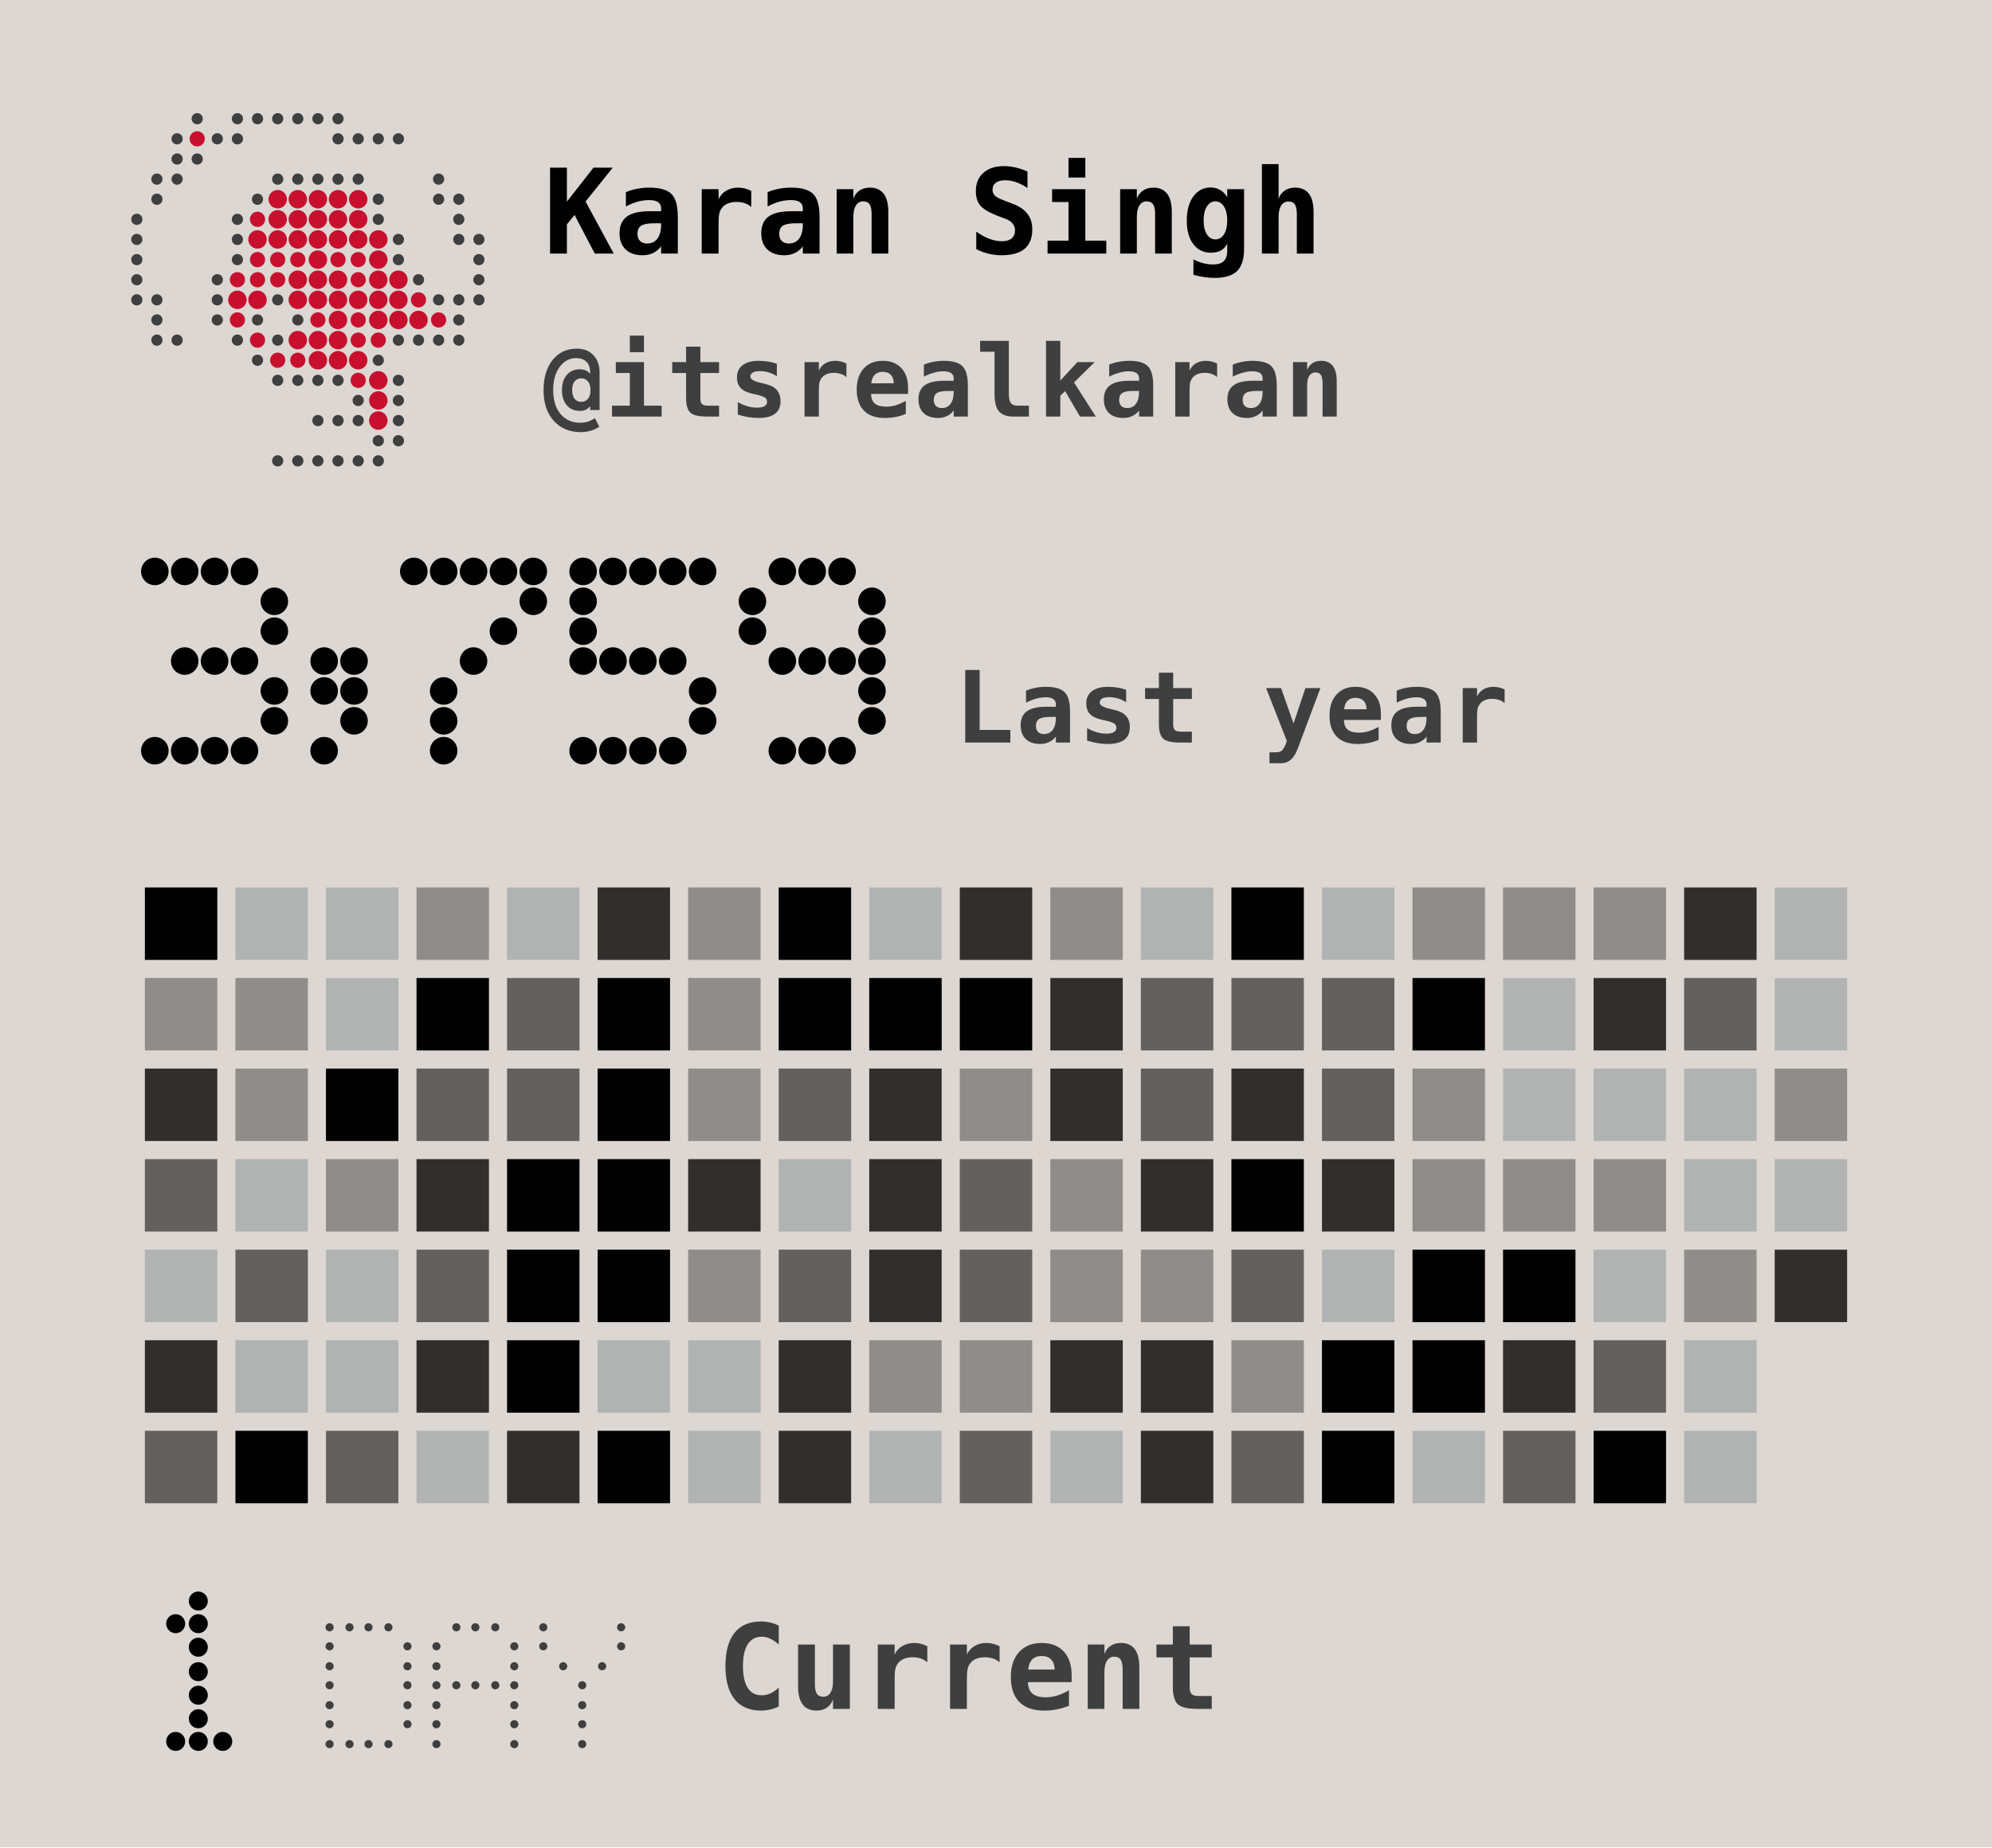
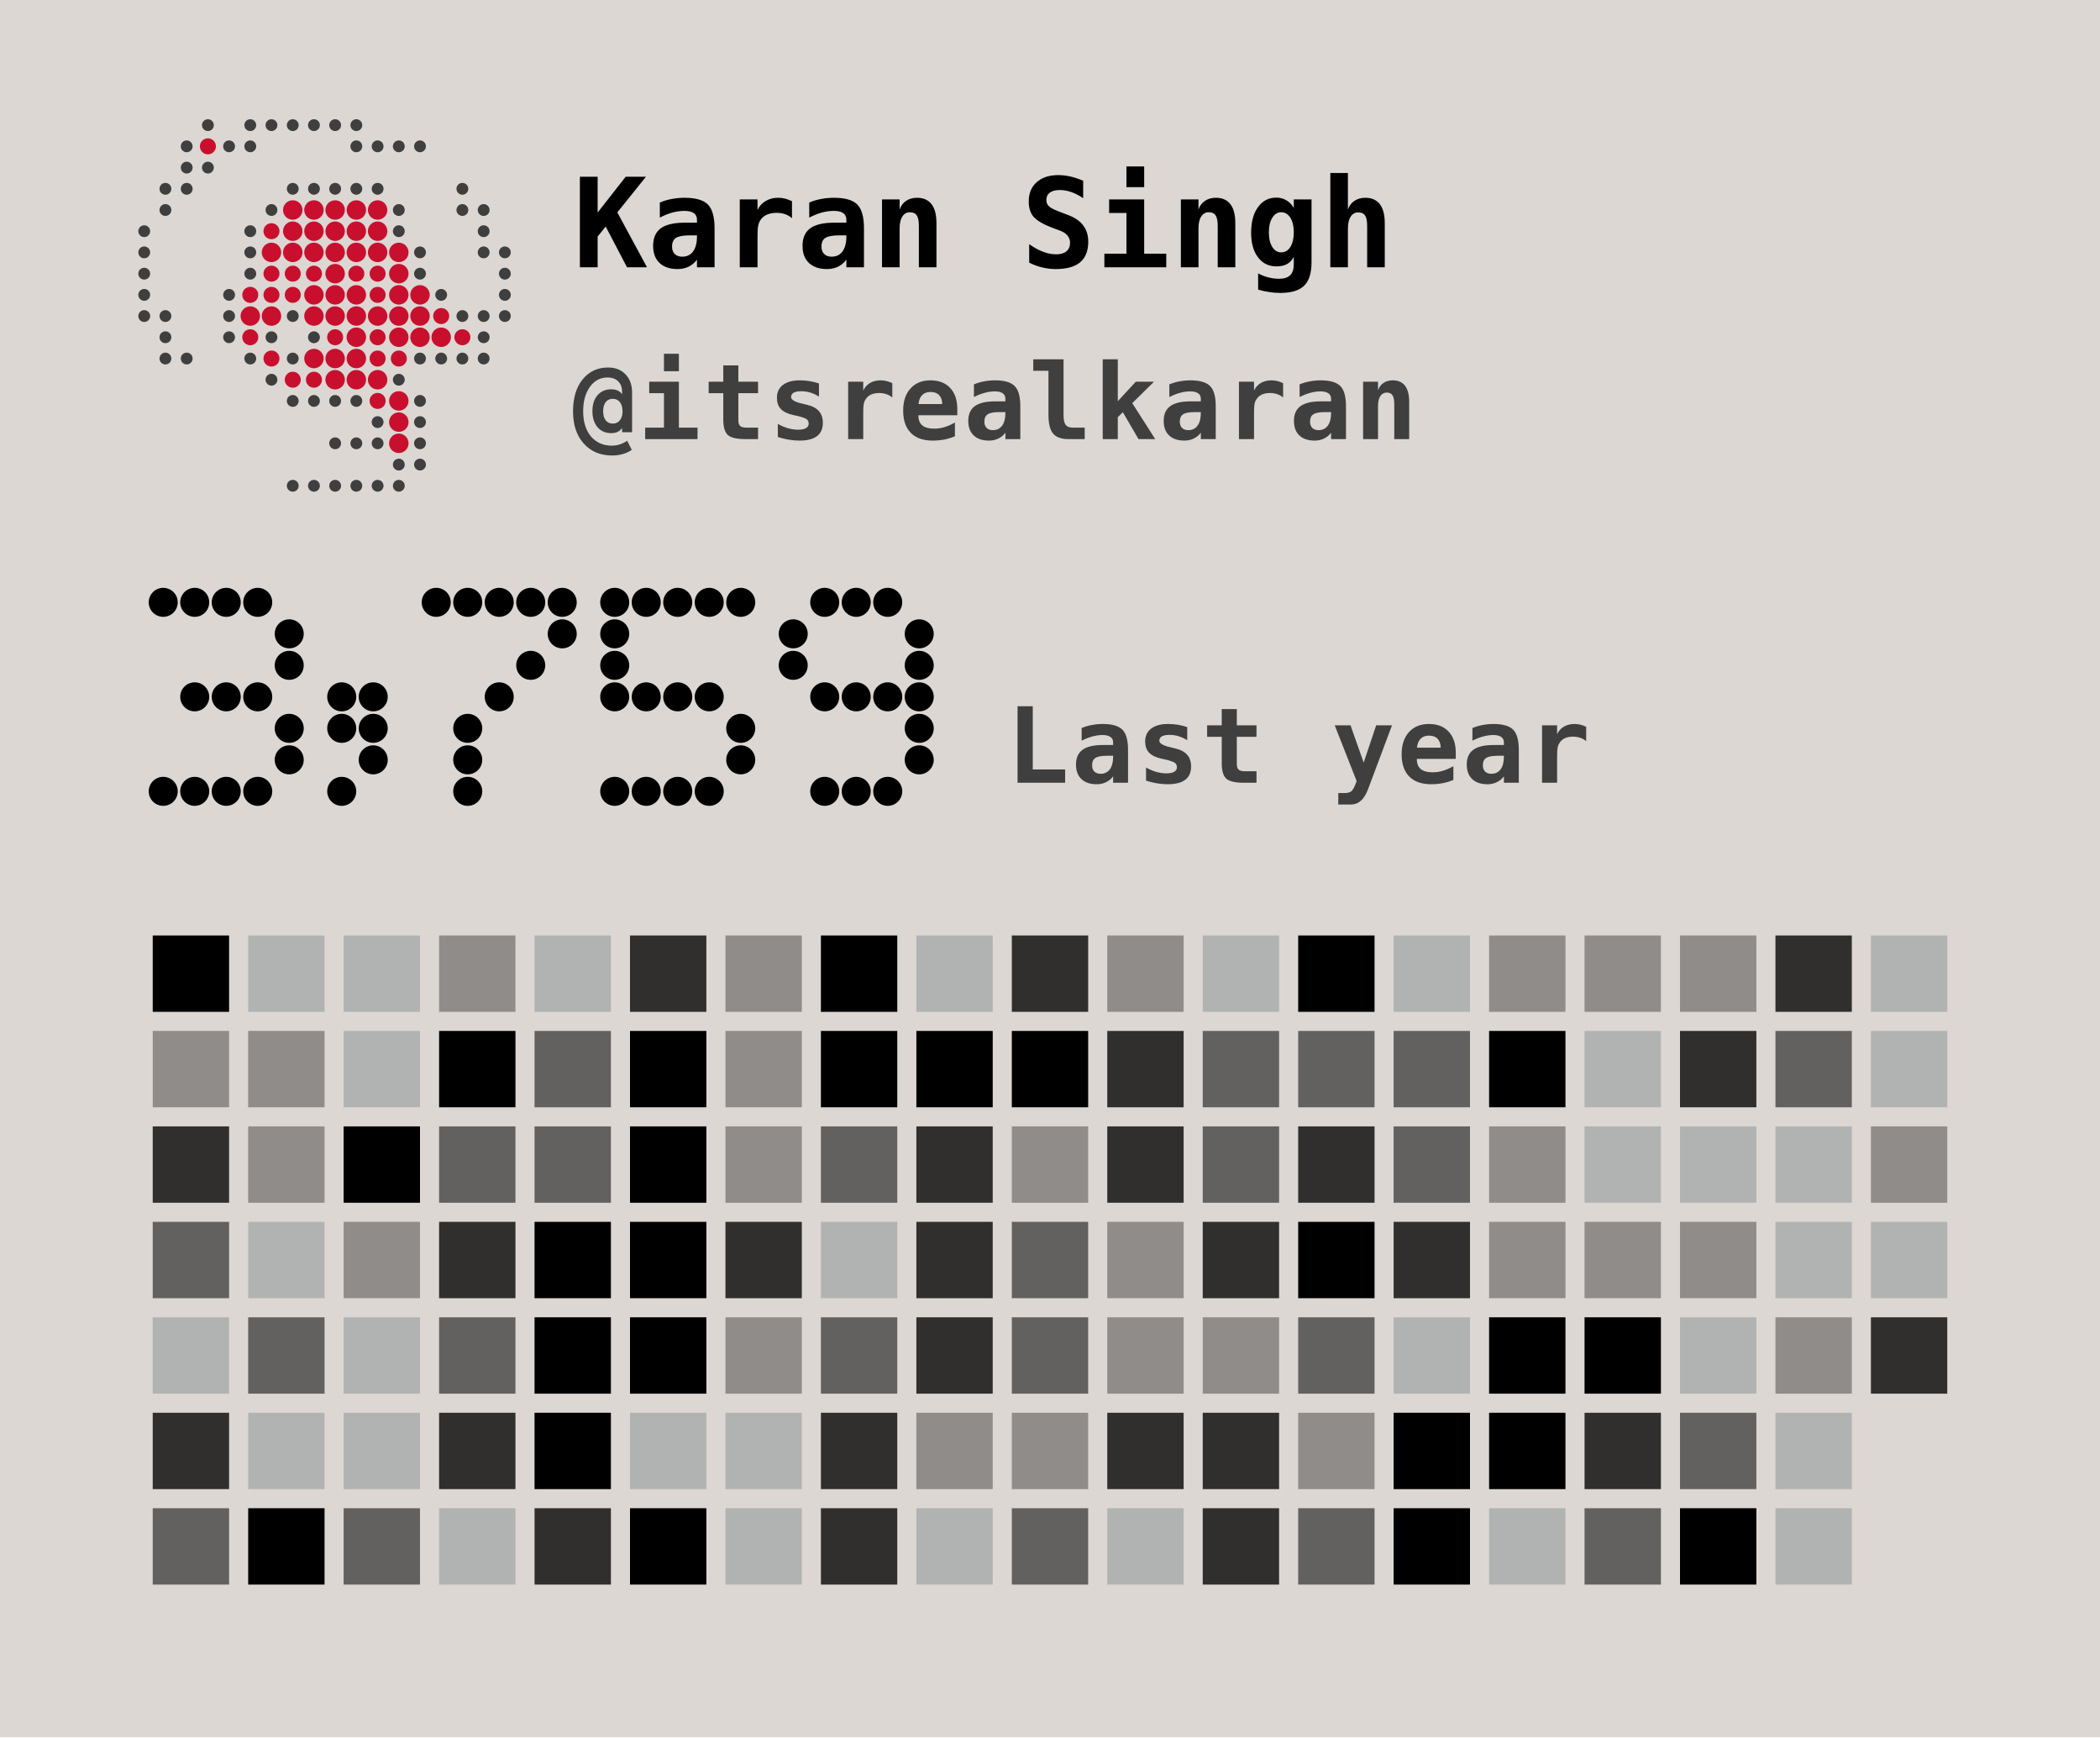
- <svg xmlns="http://www.w3.org/2000/svg" width="220" height="204" viewBox="0 0 220 204" role="img">
-   <rect width="220" height="204" fill="#DCD7D2" />
+ <svg xmlns="http://www.w3.org/2000/svg" width="220" height="182" viewBox="0 0 220 182" role="img">
+   <rect width="220" height="182" fill="#DCD7D2" />
  <rect x="14" y="14" width="0" height="0" fill="#C8102E" />
  <circle cx="21.78" cy="13.11" r="0.62" fill="#3F3F3F" />
  <circle cx="26.22" cy="13.11" r="0.62" fill="#3F3F3F" />
  <circle cx="28.44" cy="13.11" r="0.62" fill="#3F3F3F" />
  <circle cx="30.67" cy="13.11" r="0.62" fill="#3F3F3F" />
  <circle cx="32.89" cy="13.11" r="0.62" fill="#3F3F3F" />
  <circle cx="35.11" cy="13.11" r="0.62" fill="#3F3F3F" />
  <circle cx="37.33" cy="13.11" r="0.62" fill="#3F3F3F" />
  <circle cx="19.56" cy="15.33" r="0.62" fill="#3F3F3F" />
  <circle cx="21.78" cy="15.33" r="0.84" fill="#C8102E" />
  <circle cx="24.00" cy="15.33" r="0.62" fill="#3F3F3F" />
  <circle cx="26.22" cy="15.33" r="0.62" fill="#3F3F3F" />
  <circle cx="37.33" cy="15.33" r="0.62" fill="#3F3F3F" />
  <circle cx="39.56" cy="15.33" r="0.62" fill="#3F3F3F" />
  <circle cx="41.78" cy="15.33" r="0.62" fill="#3F3F3F" />
  <circle cx="44.00" cy="15.33" r="0.62" fill="#3F3F3F" />
  <circle cx="19.56" cy="17.56" r="0.62" fill="#3F3F3F" />
  <circle cx="21.78" cy="17.56" r="0.62" fill="#3F3F3F" />
  <circle cx="17.33" cy="19.78" r="0.62" fill="#3F3F3F" />
  <circle cx="19.56" cy="19.78" r="0.62" fill="#3F3F3F" />
  <circle cx="30.67" cy="19.78" r="0.62" fill="#3F3F3F" />
  <circle cx="32.89" cy="19.78" r="0.62" fill="#3F3F3F" />
  <circle cx="35.11" cy="19.78" r="0.62" fill="#3F3F3F" />
  <circle cx="37.33" cy="19.78" r="0.62" fill="#3F3F3F" />
  <circle cx="39.56" cy="19.78" r="0.62" fill="#3F3F3F" />
  <circle cx="48.44" cy="19.78" r="0.62" fill="#3F3F3F" />
  <circle cx="17.33" cy="22.00" r="0.62" fill="#3F3F3F" />
  <circle cx="28.44" cy="22.00" r="0.62" fill="#3F3F3F" />
  <circle cx="30.67" cy="22.00" r="1.02" fill="#C8102E" />
  <circle cx="32.89" cy="22.00" r="1.02" fill="#C8102E" />
  <circle cx="35.11" cy="22.00" r="1.02" fill="#C8102E" />
  <circle cx="37.33" cy="22.00" r="1.02" fill="#C8102E" />
  <circle cx="39.56" cy="22.00" r="1.02" fill="#C8102E" />
  <circle cx="41.78" cy="22.00" r="0.62" fill="#3F3F3F" />
  <circle cx="48.44" cy="22.00" r="0.62" fill="#3F3F3F" />
  <circle cx="50.67" cy="22.00" r="0.62" fill="#3F3F3F" />
  <circle cx="15.11" cy="24.22" r="0.62" fill="#3F3F3F" />
  <circle cx="26.22" cy="24.22" r="0.62" fill="#3F3F3F" />
  <circle cx="28.44" cy="24.22" r="0.84" fill="#C8102E" />
  <circle cx="30.67" cy="24.22" r="1.02" fill="#C8102E" />
  <circle cx="32.89" cy="24.22" r="1.02" fill="#C8102E" />
  <circle cx="35.11" cy="24.22" r="1.02" fill="#C8102E" />
  <circle cx="37.33" cy="24.22" r="1.02" fill="#C8102E" />
  <circle cx="39.56" cy="24.22" r="1.02" fill="#C8102E" />
  <circle cx="41.78" cy="24.22" r="0.62" fill="#3F3F3F" />
  <circle cx="50.67" cy="24.22" r="0.62" fill="#3F3F3F" />
  <circle cx="15.11" cy="26.44" r="0.62" fill="#3F3F3F" />
  <circle cx="26.22" cy="26.44" r="0.62" fill="#3F3F3F" />
  <circle cx="28.44" cy="26.44" r="1.02" fill="#C8102E" />
  <circle cx="30.67" cy="26.44" r="1.02" fill="#C8102E" />
  <circle cx="32.89" cy="26.44" r="1.02" fill="#C8102E" />
  <circle cx="35.11" cy="26.44" r="1.02" fill="#C8102E" />
  <circle cx="37.33" cy="26.44" r="1.02" fill="#C8102E" />
  <circle cx="39.56" cy="26.44" r="1.02" fill="#C8102E" />
  <circle cx="41.78" cy="26.44" r="1.02" fill="#C8102E" />
  <circle cx="44.00" cy="26.44" r="0.62" fill="#3F3F3F" />
  <circle cx="50.67" cy="26.44" r="0.62" fill="#3F3F3F" />
  <circle cx="52.89" cy="26.44" r="0.62" fill="#3F3F3F" />
  <circle cx="15.11" cy="28.67" r="0.62" fill="#3F3F3F" />
  <circle cx="26.22" cy="28.67" r="0.62" fill="#3F3F3F" />
  <circle cx="28.44" cy="28.67" r="0.84" fill="#C8102E" />
  <circle cx="30.67" cy="28.67" r="0.84" fill="#C8102E" />
  <circle cx="32.89" cy="28.67" r="0.84" fill="#C8102E" />
  <circle cx="35.11" cy="28.67" r="1.02" fill="#C8102E" />
  <circle cx="37.33" cy="28.67" r="0.84" fill="#C8102E" />
  <circle cx="39.56" cy="28.67" r="0.84" fill="#C8102E" />
  <circle cx="41.78" cy="28.67" r="1.02" fill="#C8102E" />
  <circle cx="44.00" cy="28.67" r="0.62" fill="#3F3F3F" />
  <circle cx="52.89" cy="28.67" r="0.62" fill="#3F3F3F" />
  <circle cx="15.11" cy="30.89" r="0.62" fill="#3F3F3F" />
  <circle cx="24.00" cy="30.89" r="0.62" fill="#3F3F3F" />
  <circle cx="26.22" cy="30.89" r="0.84" fill="#C8102E" />
  <circle cx="28.44" cy="30.89" r="0.84" fill="#C8102E" />
  <circle cx="30.67" cy="30.89" r="0.84" fill="#C8102E" />
  <circle cx="32.89" cy="30.89" r="1.02" fill="#C8102E" />
  <circle cx="35.11" cy="30.89" r="1.02" fill="#C8102E" />
  <circle cx="37.33" cy="30.89" r="1.02" fill="#C8102E" />
  <circle cx="39.56" cy="30.89" r="0.84" fill="#C8102E" />
  <circle cx="41.78" cy="30.89" r="1.02" fill="#C8102E" />
  <circle cx="44.00" cy="30.89" r="1.02" fill="#C8102E" />
  <circle cx="46.22" cy="30.89" r="0.62" fill="#3F3F3F" />
  <circle cx="52.89" cy="30.89" r="0.62" fill="#3F3F3F" />
  <circle cx="15.11" cy="33.11" r="0.62" fill="#3F3F3F" />
  <circle cx="17.33" cy="33.11" r="0.62" fill="#3F3F3F" />
  <circle cx="24.00" cy="33.11" r="0.62" fill="#3F3F3F" />
  <circle cx="26.22" cy="33.11" r="1.02" fill="#C8102E" />
  <circle cx="28.44" cy="33.11" r="1.02" fill="#C8102E" />
  <circle cx="30.67" cy="33.11" r="0.62" fill="#3F3F3F" />
  <circle cx="32.89" cy="33.11" r="1.02" fill="#C8102E" />
  <circle cx="35.11" cy="33.11" r="1.02" fill="#C8102E" />
  <circle cx="37.33" cy="33.11" r="1.02" fill="#C8102E" />
  <circle cx="39.56" cy="33.11" r="1.02" fill="#C8102E" />
  <circle cx="41.78" cy="33.11" r="1.02" fill="#C8102E" />
  <circle cx="44.00" cy="33.11" r="1.02" fill="#C8102E" />
  <circle cx="46.22" cy="33.11" r="0.84" fill="#C8102E" />
  <circle cx="48.44" cy="33.11" r="0.62" fill="#3F3F3F" />
  <circle cx="50.67" cy="33.11" r="0.62" fill="#3F3F3F" />
  <circle cx="52.89" cy="33.11" r="0.62" fill="#3F3F3F" />
  <circle cx="17.33" cy="35.33" r="0.62" fill="#3F3F3F" />
  <circle cx="24.00" cy="35.33" r="0.62" fill="#3F3F3F" />
  <circle cx="26.22" cy="35.33" r="0.84" fill="#C8102E" />
  <circle cx="28.44" cy="35.33" r="0.62" fill="#3F3F3F" />
  <circle cx="32.89" cy="35.33" r="0.62" fill="#3F3F3F" />
  <circle cx="35.11" cy="35.33" r="0.84" fill="#C8102E" />
  <circle cx="37.33" cy="35.33" r="1.02" fill="#C8102E" />
  <circle cx="39.56" cy="35.33" r="0.84" fill="#C8102E" />
  <circle cx="41.78" cy="35.33" r="1.02" fill="#C8102E" />
  <circle cx="44.00" cy="35.33" r="1.02" fill="#C8102E" />
  <circle cx="46.22" cy="35.33" r="1.02" fill="#C8102E" />
  <circle cx="48.44" cy="35.33" r="0.84" fill="#C8102E" />
  <circle cx="50.67" cy="35.33" r="0.62" fill="#3F3F3F" />
  <circle cx="17.33" cy="37.56" r="0.62" fill="#3F3F3F" />
  <circle cx="19.56" cy="37.56" r="0.62" fill="#3F3F3F" />
  <circle cx="26.22" cy="37.56" r="0.62" fill="#3F3F3F" />
  <circle cx="28.44" cy="37.56" r="0.84" fill="#C8102E" />
  <circle cx="30.67" cy="37.56" r="0.62" fill="#3F3F3F" />
  <circle cx="32.89" cy="37.56" r="1.02" fill="#C8102E" />
  <circle cx="35.11" cy="37.56" r="1.02" fill="#C8102E" />
  <circle cx="37.33" cy="37.56" r="1.02" fill="#C8102E" />
  <circle cx="39.56" cy="37.56" r="0.84" fill="#C8102E" />
  <circle cx="41.78" cy="37.56" r="0.84" fill="#C8102E" />
  <circle cx="44.00" cy="37.56" r="0.62" fill="#3F3F3F" />
  <circle cx="46.22" cy="37.56" r="0.62" fill="#3F3F3F" />
  <circle cx="48.44" cy="37.56" r="0.62" fill="#3F3F3F" />
  <circle cx="50.67" cy="37.56" r="0.62" fill="#3F3F3F" />
  <circle cx="28.44" cy="39.78" r="0.62" fill="#3F3F3F" />
  <circle cx="30.67" cy="39.78" r="0.84" fill="#C8102E" />
  <circle cx="32.89" cy="39.78" r="0.84" fill="#C8102E" />
  <circle cx="35.11" cy="39.78" r="1.02" fill="#C8102E" />
  <circle cx="37.33" cy="39.78" r="1.02" fill="#C8102E" />
  <circle cx="39.56" cy="39.78" r="1.02" fill="#C8102E" />
  <circle cx="41.78" cy="39.78" r="0.62" fill="#3F3F3F" />
  <circle cx="30.67" cy="42.00" r="0.62" fill="#3F3F3F" />
  <circle cx="32.89" cy="42.00" r="0.62" fill="#3F3F3F" />
  <circle cx="35.11" cy="42.00" r="0.62" fill="#3F3F3F" />
  <circle cx="37.33" cy="42.00" r="0.62" fill="#3F3F3F" />
  <circle cx="39.56" cy="42.00" r="0.84" fill="#C8102E" />
  <circle cx="41.78" cy="42.00" r="1.02" fill="#C8102E" />
  <circle cx="44.00" cy="42.00" r="0.62" fill="#3F3F3F" />
  <circle cx="39.56" cy="44.22" r="0.62" fill="#3F3F3F" />
  <circle cx="41.78" cy="44.22" r="1.02" fill="#C8102E" />
  <circle cx="44.00" cy="44.22" r="0.62" fill="#3F3F3F" />
  <circle cx="35.11" cy="46.44" r="0.62" fill="#3F3F3F" />
  <circle cx="37.33" cy="46.44" r="0.62" fill="#3F3F3F" />
  <circle cx="39.56" cy="46.44" r="0.62" fill="#3F3F3F" />
  <circle cx="41.78" cy="46.44" r="1.02" fill="#C8102E" />
  <circle cx="44.00" cy="46.44" r="0.62" fill="#3F3F3F" />
  <circle cx="41.78" cy="48.67" r="0.62" fill="#3F3F3F" />
  <circle cx="44.00" cy="48.67" r="0.62" fill="#3F3F3F" />
  <circle cx="30.67" cy="50.89" r="0.62" fill="#3F3F3F" />
  <circle cx="32.89" cy="50.89" r="0.62" fill="#3F3F3F" />
  <circle cx="35.11" cy="50.89" r="0.62" fill="#3F3F3F" />
  <circle cx="37.33" cy="50.89" r="0.62" fill="#3F3F3F" />
  <circle cx="39.56" cy="50.89" r="0.62" fill="#3F3F3F" />
  <circle cx="41.78" cy="50.89" r="0.62" fill="#3F3F3F" />
  <text x="60" y="28" fill="#000000" text-anchor="start" font-family="ui-monospace, Geist Mono, monospace" font-weight="700" font-size="13" letter-spacing="0" dominant-baseline="auto">Karan Singh</text>
  <text x="60" y="46" fill="#3F3F3F" text-anchor="start" font-family="ui-monospace, Geist Mono, monospace" font-weight="700" font-size="11" letter-spacing="0.2" dominant-baseline="auto">@itsrealkaran</text>
  <circle cx="17.1" cy="63.1" r="1.52" fill="#000000" />
  <circle cx="20.4" cy="63.1" r="1.52" fill="#000000" />
  <circle cx="23.7" cy="63.1" r="1.52" fill="#000000" />
  <circle cx="27.0" cy="63.1" r="1.52" fill="#000000" />
  <circle cx="30.3" cy="66.4" r="1.52" fill="#000000" />
  <circle cx="30.3" cy="69.7" r="1.52" fill="#000000" />
  <circle cx="20.4" cy="73.0" r="1.52" fill="#000000" />
  <circle cx="23.7" cy="73.0" r="1.52" fill="#000000" />
  <circle cx="27.0" cy="73.0" r="1.52" fill="#000000" />
  <circle cx="30.3" cy="76.3" r="1.52" fill="#000000" />
  <circle cx="30.3" cy="79.6" r="1.52" fill="#000000" />
  <circle cx="17.1" cy="82.9" r="1.52" fill="#000000" />
  <circle cx="20.4" cy="82.9" r="1.52" fill="#000000" />
  <circle cx="23.7" cy="82.9" r="1.52" fill="#000000" />
  <circle cx="27.0" cy="82.9" r="1.52" fill="#000000" />
  <circle cx="35.8" cy="73.0" r="1.52" fill="#000000" />
  <circle cx="39.1" cy="73.0" r="1.52" fill="#000000" />
  <circle cx="35.8" cy="76.3" r="1.52" fill="#000000" />
  <circle cx="39.1" cy="76.3" r="1.52" fill="#000000" />
  <circle cx="39.1" cy="79.6" r="1.52" fill="#000000" />
  <circle cx="35.8" cy="82.9" r="1.52" fill="#000000" />
  <circle cx="45.7" cy="63.1" r="1.52" fill="#000000" />
  <circle cx="49.0" cy="63.1" r="1.52" fill="#000000" />
  <circle cx="52.3" cy="63.1" r="1.52" fill="#000000" />
  <circle cx="55.6" cy="63.1" r="1.52" fill="#000000" />
  <circle cx="58.9" cy="63.1" r="1.52" fill="#000000" />
  <circle cx="58.9" cy="66.4" r="1.52" fill="#000000" />
  <circle cx="55.6" cy="69.7" r="1.52" fill="#000000" />
  <circle cx="52.3" cy="73.0" r="1.52" fill="#000000" />
  <circle cx="49.0" cy="76.3" r="1.52" fill="#000000" />
  <circle cx="49.0" cy="79.6" r="1.52" fill="#000000" />
  <circle cx="49.0" cy="82.9" r="1.52" fill="#000000" />
  <circle cx="64.4" cy="63.1" r="1.52" fill="#000000" />
  <circle cx="67.7" cy="63.1" r="1.52" fill="#000000" />
  <circle cx="71.0" cy="63.1" r="1.52" fill="#000000" />
  <circle cx="74.3" cy="63.1" r="1.52" fill="#000000" />
  <circle cx="77.6" cy="63.1" r="1.52" fill="#000000" />
  <circle cx="64.4" cy="66.4" r="1.52" fill="#000000" />
  <circle cx="64.4" cy="69.7" r="1.52" fill="#000000" />
  <circle cx="64.4" cy="73.0" r="1.52" fill="#000000" />
  <circle cx="67.7" cy="73.0" r="1.52" fill="#000000" />
  <circle cx="71.0" cy="73.0" r="1.52" fill="#000000" />
  <circle cx="74.3" cy="73.0" r="1.52" fill="#000000" />
  <circle cx="77.6" cy="76.3" r="1.52" fill="#000000" />
  <circle cx="77.6" cy="79.6" r="1.52" fill="#000000" />
  <circle cx="64.4" cy="82.9" r="1.52" fill="#000000" />
  <circle cx="67.7" cy="82.9" r="1.52" fill="#000000" />
  <circle cx="71.0" cy="82.9" r="1.52" fill="#000000" />
  <circle cx="74.3" cy="82.9" r="1.52" fill="#000000" />
  <circle cx="86.4" cy="63.1" r="1.52" fill="#000000" />
  <circle cx="89.7" cy="63.1" r="1.52" fill="#000000" />
  <circle cx="93.0" cy="63.1" r="1.52" fill="#000000" />
  <circle cx="83.1" cy="66.4" r="1.52" fill="#000000" />
  <circle cx="96.3" cy="66.4" r="1.52" fill="#000000" />
  <circle cx="83.1" cy="69.7" r="1.52" fill="#000000" />
  <circle cx="96.3" cy="69.7" r="1.52" fill="#000000" />
  <circle cx="86.4" cy="73.0" r="1.52" fill="#000000" />
  <circle cx="89.7" cy="73.0" r="1.52" fill="#000000" />
  <circle cx="93.0" cy="73.0" r="1.52" fill="#000000" />
  <circle cx="96.3" cy="73.0" r="1.52" fill="#000000" />
  <circle cx="96.3" cy="76.3" r="1.52" fill="#000000" />
  <circle cx="96.3" cy="79.6" r="1.52" fill="#000000" />
  <circle cx="86.4" cy="82.9" r="1.52" fill="#000000" />
  <circle cx="89.7" cy="82.9" r="1.52" fill="#000000" />
  <circle cx="93.0" cy="82.9" r="1.52" fill="#000000" />
  <text x="105.4" y="82.0" fill="#3F3F3F" text-anchor="start" font-family="ui-monospace, Geist Mono, monospace" font-weight="700" font-size="11" letter-spacing="0.2" dominant-baseline="auto">Last year</text>
  <rect x="16" y="98" width="8" height="8" fill="#000000" />
  <rect x="16" y="108" width="8" height="8" fill="#000000" opacity="0.35" />
  <rect x="16" y="118" width="8" height="8" fill="#000000" opacity="0.78" />
  <rect x="16" y="128" width="8" height="8" fill="#000000" opacity="0.55" />
  <rect x="16" y="138" width="8" height="8" fill="#B1B3B3" />
  <rect x="16" y="148" width="8" height="8" fill="#000000" opacity="0.78" />
  <rect x="16" y="158" width="8" height="8" fill="#000000" opacity="0.55" />
  <rect x="26" y="98" width="8" height="8" fill="#B1B3B3" />
  <rect x="26" y="108" width="8" height="8" fill="#000000" opacity="0.35" />
  <rect x="26" y="118" width="8" height="8" fill="#000000" opacity="0.35" />
  <rect x="26" y="128" width="8" height="8" fill="#B1B3B3" />
  <rect x="26" y="138" width="8" height="8" fill="#000000" opacity="0.55" />
  <rect x="26" y="148" width="8" height="8" fill="#B1B3B3" />
  <rect x="26" y="158" width="8" height="8" fill="#000000" />
  <rect x="36" y="98" width="8" height="8" fill="#B1B3B3" />
  <rect x="36" y="108" width="8" height="8" fill="#B1B3B3" />
  <rect x="36" y="118" width="8" height="8" fill="#000000" />
  <rect x="36" y="128" width="8" height="8" fill="#000000" opacity="0.35" />
  <rect x="36" y="138" width="8" height="8" fill="#B1B3B3" />
  <rect x="36" y="148" width="8" height="8" fill="#B1B3B3" />
  <rect x="36" y="158" width="8" height="8" fill="#000000" opacity="0.55" />
  <rect x="46" y="98" width="8" height="8" fill="#000000" opacity="0.35" />
  <rect x="46" y="108" width="8" height="8" fill="#000000" />
  <rect x="46" y="118" width="8" height="8" fill="#000000" opacity="0.55" />
  <rect x="46" y="128" width="8" height="8" fill="#000000" opacity="0.78" />
  <rect x="46" y="138" width="8" height="8" fill="#000000" opacity="0.55" />
  <rect x="46" y="148" width="8" height="8" fill="#000000" opacity="0.78" />
  <rect x="46" y="158" width="8" height="8" fill="#B1B3B3" />
  <rect x="56" y="98" width="8" height="8" fill="#B1B3B3" />
  <rect x="56" y="108" width="8" height="8" fill="#000000" opacity="0.55" />
  <rect x="56" y="118" width="8" height="8" fill="#000000" opacity="0.55" />
  <rect x="56" y="128" width="8" height="8" fill="#000000" />
  <rect x="56" y="138" width="8" height="8" fill="#000000" />
  <rect x="56" y="148" width="8" height="8" fill="#000000" />
  <rect x="56" y="158" width="8" height="8" fill="#000000" opacity="0.78" />
  <rect x="66" y="98" width="8" height="8" fill="#000000" opacity="0.78" />
  <rect x="66" y="108" width="8" height="8" fill="#000000" />
  <rect x="66" y="118" width="8" height="8" fill="#000000" />
  <rect x="66" y="128" width="8" height="8" fill="#000000" />
  <rect x="66" y="138" width="8" height="8" fill="#000000" />
  <rect x="66" y="148" width="8" height="8" fill="#B1B3B3" />
  <rect x="66" y="158" width="8" height="8" fill="#000000" />
  <rect x="76" y="98" width="8" height="8" fill="#000000" opacity="0.35" />
  <rect x="76" y="108" width="8" height="8" fill="#000000" opacity="0.35" />
  <rect x="76" y="118" width="8" height="8" fill="#000000" opacity="0.35" />
  <rect x="76" y="128" width="8" height="8" fill="#000000" opacity="0.78" />
  <rect x="76" y="138" width="8" height="8" fill="#000000" opacity="0.35" />
  <rect x="76" y="148" width="8" height="8" fill="#B1B3B3" />
  <rect x="76" y="158" width="8" height="8" fill="#B1B3B3" />
  <rect x="86" y="98" width="8" height="8" fill="#000000" />
  <rect x="86" y="108" width="8" height="8" fill="#000000" />
  <rect x="86" y="118" width="8" height="8" fill="#000000" opacity="0.55" />
  <rect x="86" y="128" width="8" height="8" fill="#B1B3B3" />
  <rect x="86" y="138" width="8" height="8" fill="#000000" opacity="0.55" />
  <rect x="86" y="148" width="8" height="8" fill="#000000" opacity="0.78" />
  <rect x="86" y="158" width="8" height="8" fill="#000000" opacity="0.78" />
  <rect x="96" y="98" width="8" height="8" fill="#B1B3B3" />
  <rect x="96" y="108" width="8" height="8" fill="#000000" />
  <rect x="96" y="118" width="8" height="8" fill="#000000" opacity="0.78" />
  <rect x="96" y="128" width="8" height="8" fill="#000000" opacity="0.78" />
  <rect x="96" y="138" width="8" height="8" fill="#000000" opacity="0.78" />
  <rect x="96" y="148" width="8" height="8" fill="#000000" opacity="0.35" />
  <rect x="96" y="158" width="8" height="8" fill="#B1B3B3" />
  <rect x="106" y="98" width="8" height="8" fill="#000000" opacity="0.78" />
  <rect x="106" y="108" width="8" height="8" fill="#000000" />
  <rect x="106" y="118" width="8" height="8" fill="#000000" opacity="0.35" />
  <rect x="106" y="128" width="8" height="8" fill="#000000" opacity="0.55" />
  <rect x="106" y="138" width="8" height="8" fill="#000000" opacity="0.55" />
  <rect x="106" y="148" width="8" height="8" fill="#000000" opacity="0.35" />
  <rect x="106" y="158" width="8" height="8" fill="#000000" opacity="0.55" />
  <rect x="116" y="98" width="8" height="8" fill="#000000" opacity="0.35" />
  <rect x="116" y="108" width="8" height="8" fill="#000000" opacity="0.78" />
  <rect x="116" y="118" width="8" height="8" fill="#000000" opacity="0.78" />
  <rect x="116" y="128" width="8" height="8" fill="#000000" opacity="0.35" />
  <rect x="116" y="138" width="8" height="8" fill="#000000" opacity="0.35" />
  <rect x="116" y="148" width="8" height="8" fill="#000000" opacity="0.78" />
  <rect x="116" y="158" width="8" height="8" fill="#B1B3B3" />
  <rect x="126" y="98" width="8" height="8" fill="#B1B3B3" />
  <rect x="126" y="108" width="8" height="8" fill="#000000" opacity="0.55" />
  <rect x="126" y="118" width="8" height="8" fill="#000000" opacity="0.55" />
  <rect x="126" y="128" width="8" height="8" fill="#000000" opacity="0.78" />
  <rect x="126" y="138" width="8" height="8" fill="#000000" opacity="0.35" />
  <rect x="126" y="148" width="8" height="8" fill="#000000" opacity="0.78" />
  <rect x="126" y="158" width="8" height="8" fill="#000000" opacity="0.78" />
  <rect x="136" y="98" width="8" height="8" fill="#000000" />
  <rect x="136" y="108" width="8" height="8" fill="#000000" opacity="0.55" />
  <rect x="136" y="118" width="8" height="8" fill="#000000" opacity="0.78" />
  <rect x="136" y="128" width="8" height="8" fill="#000000" />
  <rect x="136" y="138" width="8" height="8" fill="#000000" opacity="0.55" />
  <rect x="136" y="148" width="8" height="8" fill="#000000" opacity="0.35" />
  <rect x="136" y="158" width="8" height="8" fill="#000000" opacity="0.55" />
  <rect x="146" y="98" width="8" height="8" fill="#B1B3B3" />
  <rect x="146" y="108" width="8" height="8" fill="#000000" opacity="0.55" />
  <rect x="146" y="118" width="8" height="8" fill="#000000" opacity="0.55" />
  <rect x="146" y="128" width="8" height="8" fill="#000000" opacity="0.78" />
  <rect x="146" y="138" width="8" height="8" fill="#B1B3B3" />
  <rect x="146" y="148" width="8" height="8" fill="#000000" />
  <rect x="146" y="158" width="8" height="8" fill="#000000" />
  <rect x="156" y="98" width="8" height="8" fill="#000000" opacity="0.35" />
  <rect x="156" y="108" width="8" height="8" fill="#000000" />
  <rect x="156" y="118" width="8" height="8" fill="#000000" opacity="0.35" />
  <rect x="156" y="128" width="8" height="8" fill="#000000" opacity="0.35" />
  <rect x="156" y="138" width="8" height="8" fill="#000000" />
  <rect x="156" y="148" width="8" height="8" fill="#000000" />
  <rect x="156" y="158" width="8" height="8" fill="#B1B3B3" />
  <rect x="166" y="98" width="8" height="8" fill="#000000" opacity="0.35" />
  <rect x="166" y="108" width="8" height="8" fill="#B1B3B3" />
  <rect x="166" y="118" width="8" height="8" fill="#B1B3B3" />
  <rect x="166" y="128" width="8" height="8" fill="#000000" opacity="0.35" />
  <rect x="166" y="138" width="8" height="8" fill="#000000" />
  <rect x="166" y="148" width="8" height="8" fill="#000000" opacity="0.78" />
  <rect x="166" y="158" width="8" height="8" fill="#000000" opacity="0.55" />
  <rect x="176" y="98" width="8" height="8" fill="#000000" opacity="0.35" />
  <rect x="176" y="108" width="8" height="8" fill="#000000" opacity="0.78" />
  <rect x="176" y="118" width="8" height="8" fill="#B1B3B3" />
  <rect x="176" y="128" width="8" height="8" fill="#000000" opacity="0.35" />
  <rect x="176" y="138" width="8" height="8" fill="#B1B3B3" />
  <rect x="176" y="148" width="8" height="8" fill="#000000" opacity="0.55" />
  <rect x="176" y="158" width="8" height="8" fill="#000000" />
  <rect x="186" y="98" width="8" height="8" fill="#000000" opacity="0.78" />
  <rect x="186" y="108" width="8" height="8" fill="#000000" opacity="0.55" />
  <rect x="186" y="118" width="8" height="8" fill="#B1B3B3" />
  <rect x="186" y="128" width="8" height="8" fill="#B1B3B3" />
  <rect x="186" y="138" width="8" height="8" fill="#000000" opacity="0.35" />
  <rect x="186" y="148" width="8" height="8" fill="#B1B3B3" />
  <rect x="186" y="158" width="8" height="8" fill="#B1B3B3" />
  <rect x="196" y="98" width="8" height="8" fill="#B1B3B3" />
  <rect x="196" y="108" width="8" height="8" fill="#B1B3B3" />
  <rect x="196" y="118" width="8" height="8" fill="#000000" opacity="0.35" />
  <rect x="196" y="128" width="8" height="8" fill="#B1B3B3" />
  <rect x="196" y="138" width="8" height="8" fill="#000000" opacity="0.78" />
-   <circle cx="21.9" cy="176.8" r="1.05" fill="#000000" />
-   <circle cx="19.4" cy="179.3" r="1.05" fill="#000000" />
-   <circle cx="21.9" cy="179.3" r="1.05" fill="#000000" />
-   <circle cx="21.9" cy="181.9" r="1.05" fill="#000000" />
-   <circle cx="21.9" cy="184.6" r="1.05" fill="#000000" />
-   <circle cx="21.9" cy="187.2" r="1.05" fill="#000000" />
-   <circle cx="21.9" cy="189.8" r="1.05" fill="#000000" />
-   <circle cx="19.4" cy="192.3" r="1.05" fill="#000000" />
-   <circle cx="21.9" cy="192.3" r="1.05" fill="#000000" />
-   <circle cx="24.6" cy="192.3" r="1.05" fill="#000000" />
-   <circle cx="36.4" cy="179.7" r="0.45" fill="#3F3F3F" />
-   <circle cx="38.6" cy="179.7" r="0.45" fill="#3F3F3F" />
-   <circle cx="40.7" cy="179.7" r="0.45" fill="#3F3F3F" />
-   <circle cx="42.9" cy="179.7" r="0.45" fill="#3F3F3F" />
-   <circle cx="36.4" cy="181.8" r="0.45" fill="#3F3F3F" />
-   <circle cx="45.0" cy="181.8" r="0.45" fill="#3F3F3F" />
-   <circle cx="36.4" cy="184.0" r="0.45" fill="#3F3F3F" />
-   <circle cx="45.0" cy="184.0" r="0.45" fill="#3F3F3F" />
-   <circle cx="36.4" cy="186.1" r="0.45" fill="#3F3F3F" />
-   <circle cx="45.0" cy="186.1" r="0.45" fill="#3F3F3F" />
-   <circle cx="36.4" cy="188.3" r="0.45" fill="#3F3F3F" />
-   <circle cx="45.0" cy="188.3" r="0.45" fill="#3F3F3F" />
-   <circle cx="36.4" cy="190.4" r="0.45" fill="#3F3F3F" />
-   <circle cx="45.0" cy="190.4" r="0.45" fill="#3F3F3F" />
-   <circle cx="36.4" cy="192.6" r="0.45" fill="#3F3F3F" />
-   <circle cx="38.6" cy="192.6" r="0.45" fill="#3F3F3F" />
-   <circle cx="40.7" cy="192.6" r="0.45" fill="#3F3F3F" />
-   <circle cx="42.9" cy="192.6" r="0.45" fill="#3F3F3F" />
-   <circle cx="50.4" cy="179.7" r="0.45" fill="#3F3F3F" />
-   <circle cx="52.5" cy="179.7" r="0.45" fill="#3F3F3F" />
-   <circle cx="54.7" cy="179.7" r="0.45" fill="#3F3F3F" />
-   <circle cx="48.2" cy="181.8" r="0.45" fill="#3F3F3F" />
-   <circle cx="56.8" cy="181.8" r="0.45" fill="#3F3F3F" />
-   <circle cx="48.2" cy="184.0" r="0.45" fill="#3F3F3F" />
-   <circle cx="56.8" cy="184.0" r="0.45" fill="#3F3F3F" />
-   <circle cx="48.2" cy="186.1" r="0.45" fill="#3F3F3F" />
-   <circle cx="50.4" cy="186.1" r="0.45" fill="#3F3F3F" />
-   <circle cx="52.5" cy="186.1" r="0.45" fill="#3F3F3F" />
-   <circle cx="54.7" cy="186.1" r="0.45" fill="#3F3F3F" />
-   <circle cx="56.8" cy="186.1" r="0.45" fill="#3F3F3F" />
-   <circle cx="48.2" cy="188.3" r="0.45" fill="#3F3F3F" />
-   <circle cx="56.8" cy="188.3" r="0.45" fill="#3F3F3F" />
-   <circle cx="48.2" cy="190.4" r="0.45" fill="#3F3F3F" />
-   <circle cx="56.8" cy="190.4" r="0.45" fill="#3F3F3F" />
-   <circle cx="48.2" cy="192.6" r="0.45" fill="#3F3F3F" />
-   <circle cx="56.8" cy="192.6" r="0.45" fill="#3F3F3F" />
-   <circle cx="60.0" cy="179.7" r="0.45" fill="#3F3F3F" />
-   <circle cx="68.6" cy="179.7" r="0.45" fill="#3F3F3F" />
-   <circle cx="60.0" cy="181.8" r="0.45" fill="#3F3F3F" />
-   <circle cx="68.6" cy="181.8" r="0.45" fill="#3F3F3F" />
-   <circle cx="62.2" cy="184.0" r="0.45" fill="#3F3F3F" />
-   <circle cx="66.5" cy="184.0" r="0.45" fill="#3F3F3F" />
-   <circle cx="64.3" cy="186.1" r="0.45" fill="#3F3F3F" />
-   <circle cx="64.3" cy="188.3" r="0.45" fill="#3F3F3F" />
-   <circle cx="64.3" cy="190.4" r="0.45" fill="#3F3F3F" />
-   <circle cx="64.3" cy="192.6" r="0.45" fill="#3F3F3F" />
-   <text x="79.15" y="188.71" fill="#3F3F3F" text-anchor="start" font-family="ui-monospace, Geist Mono, monospace" font-weight="700" font-size="13" letter-spacing="0.15" dominant-baseline="auto">Current</text>
</svg>
